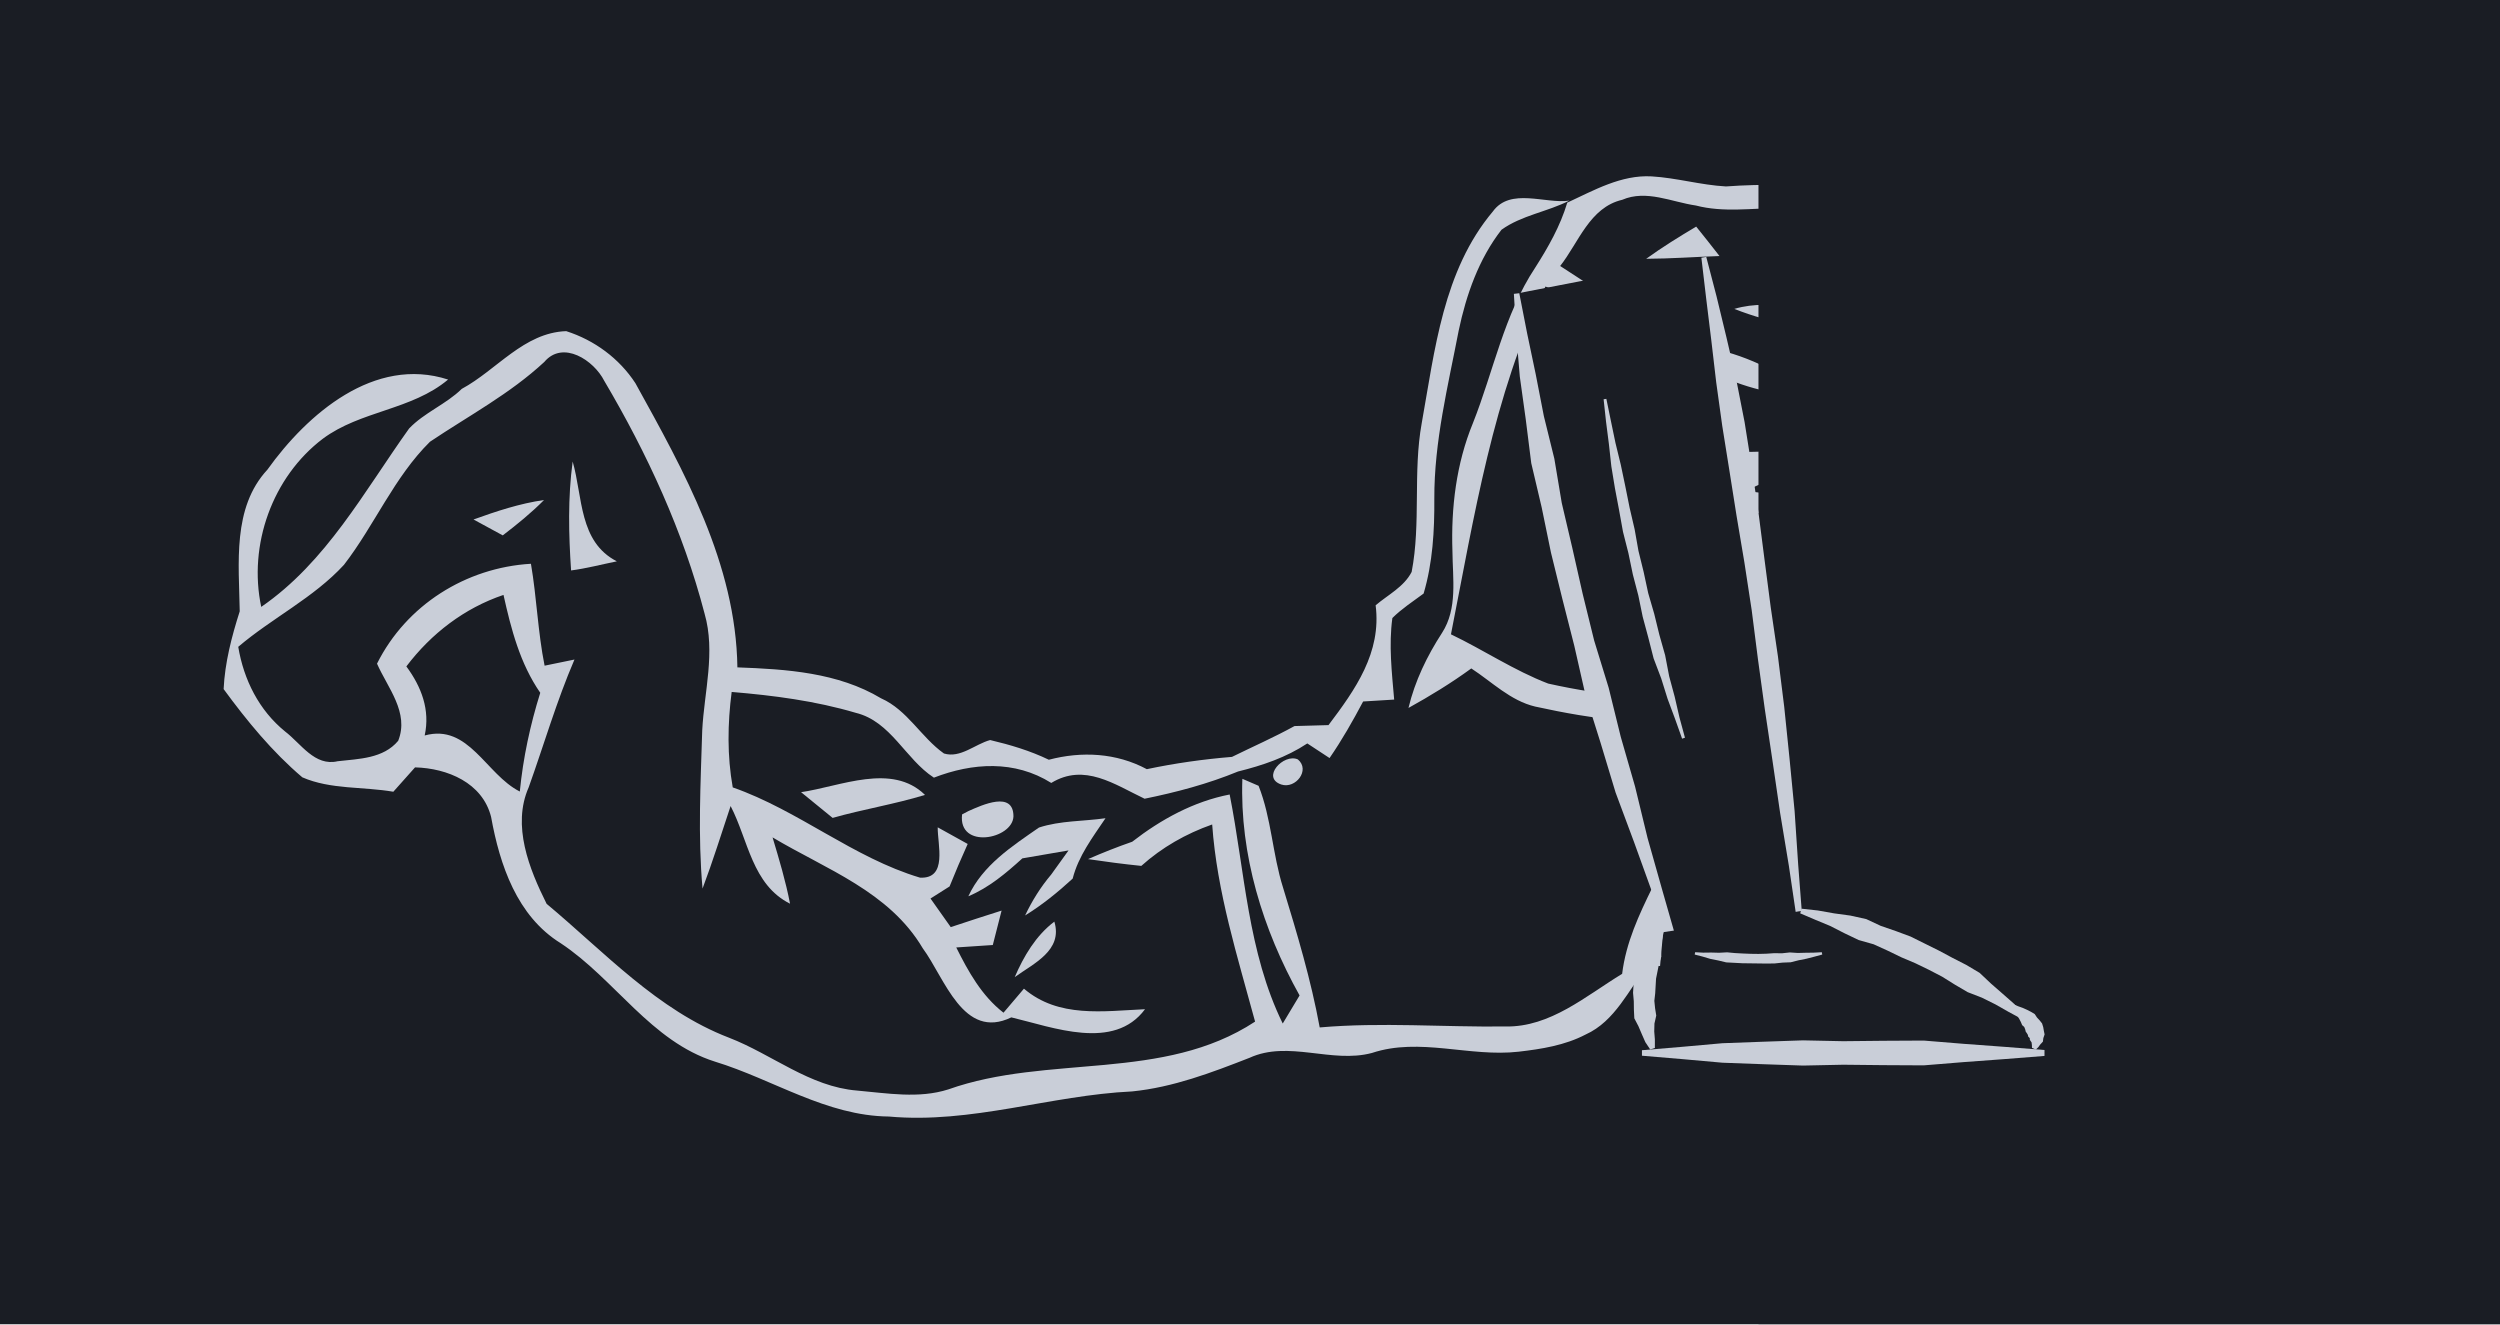
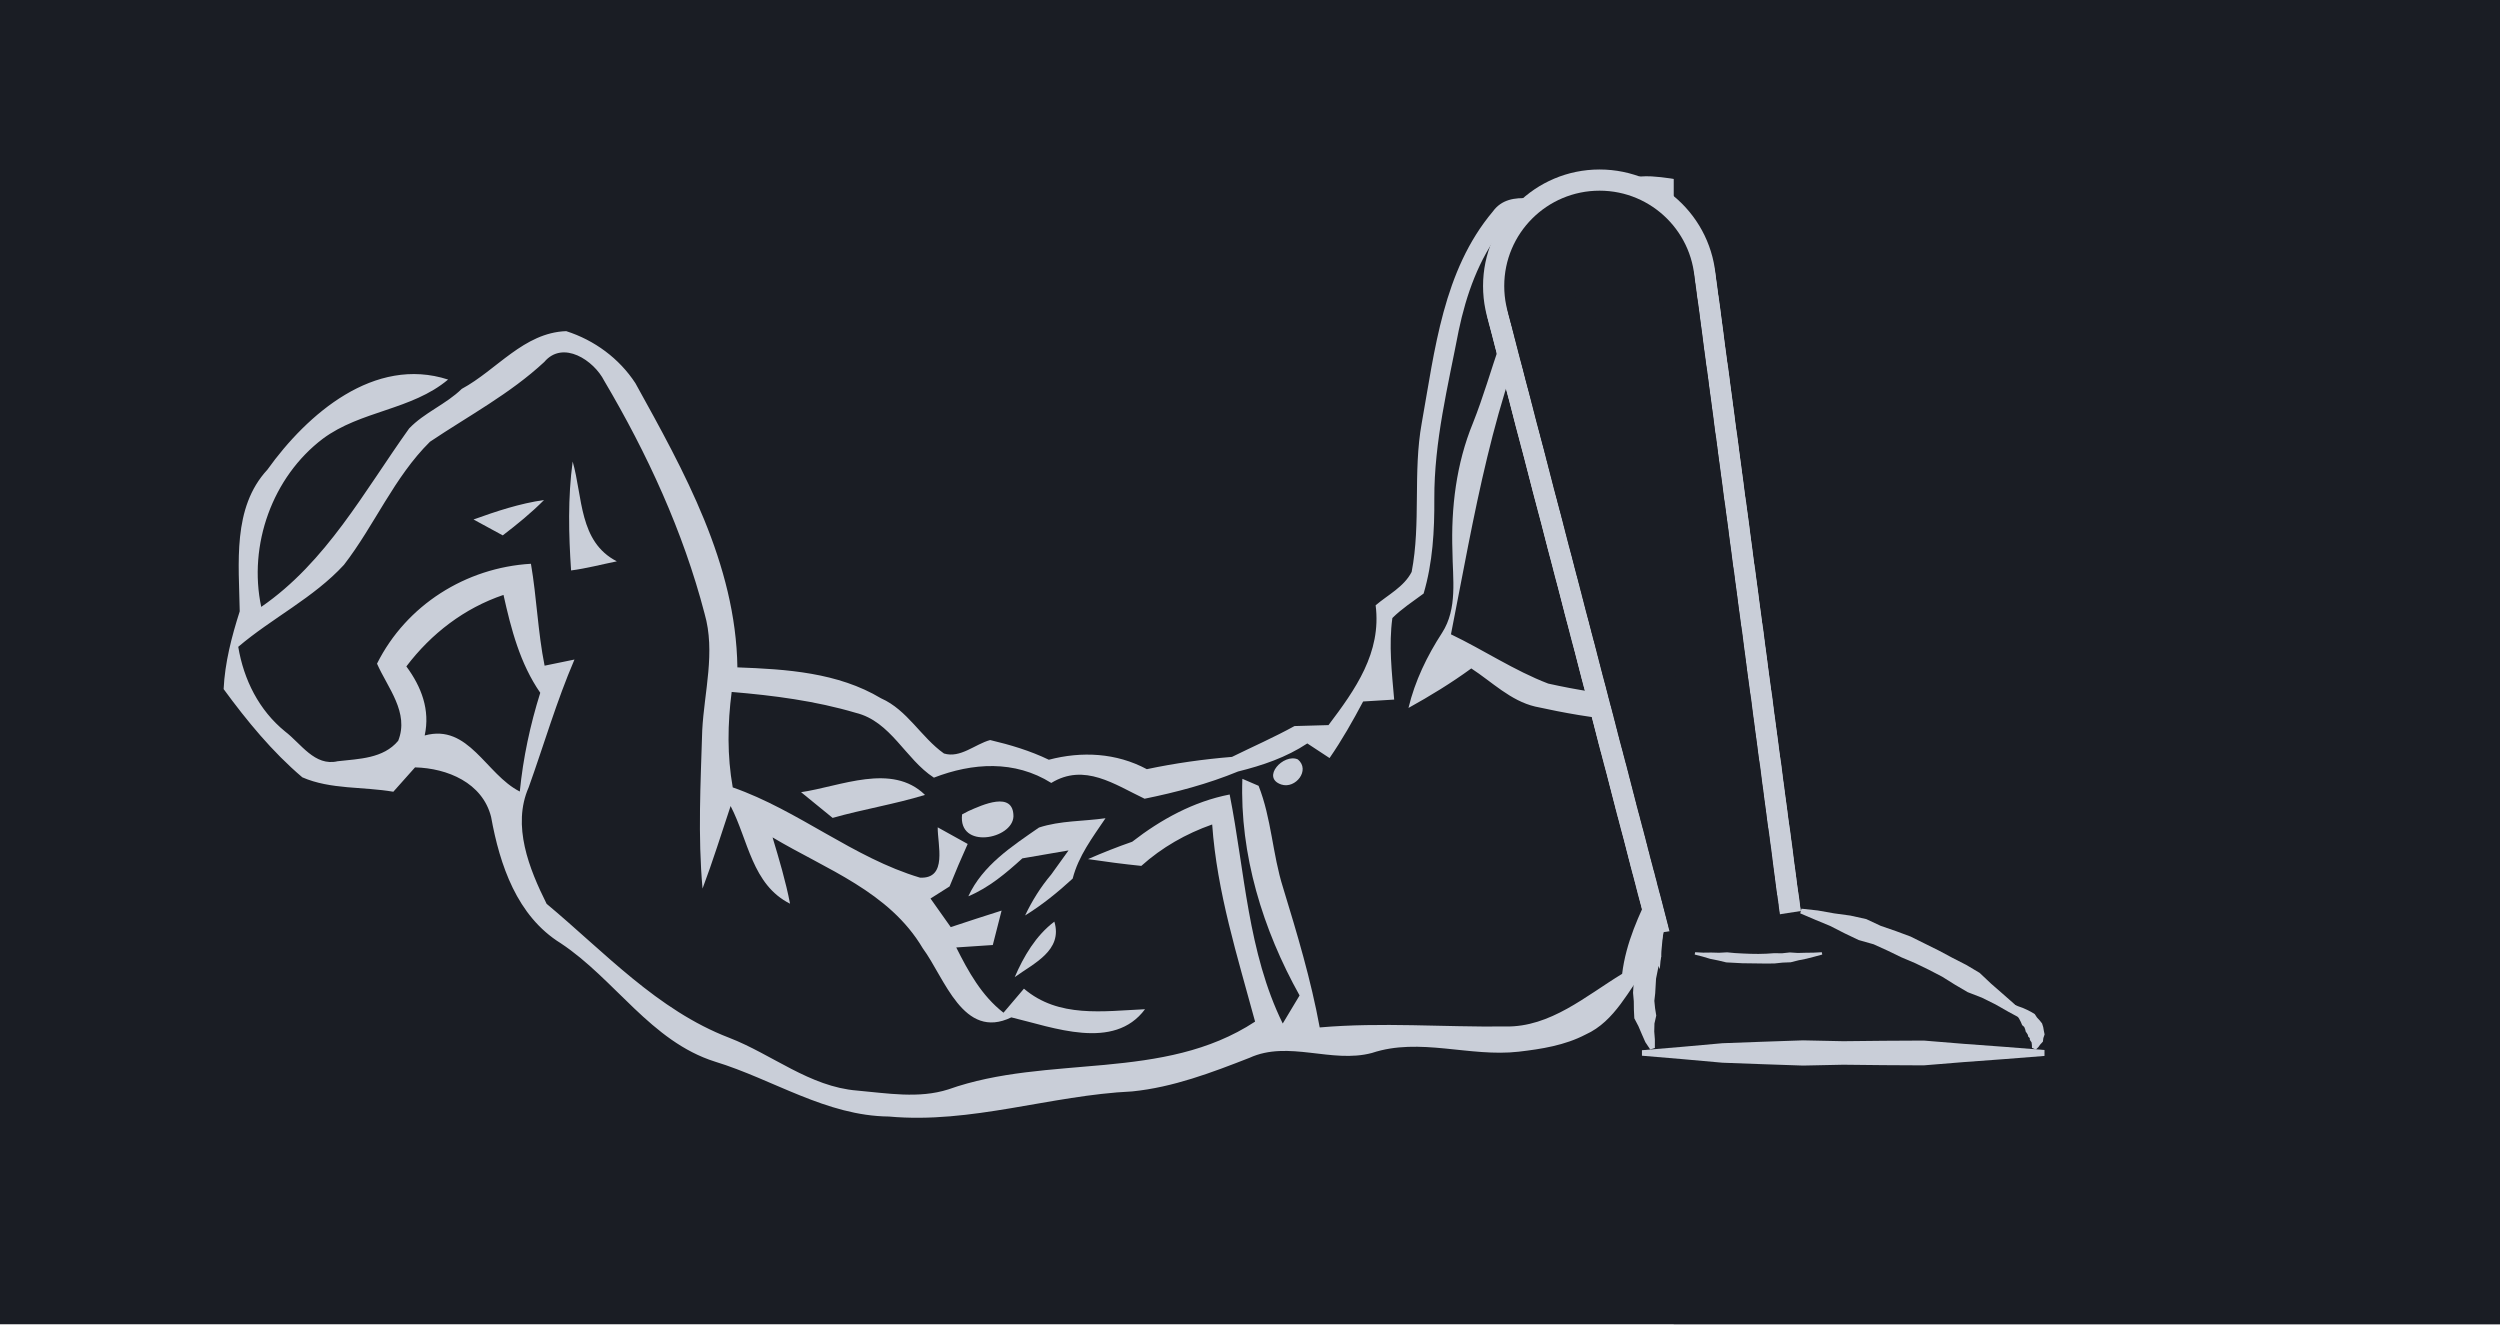
<svg xmlns="http://www.w3.org/2000/svg" width="236pt" height="125pt" viewBox="0 0 236 125">
  <defs>
    <g id="e0291tension">
      <g fill="#1a1d24">
        <path d="M0 0h236v125H0V0m216.14 13.98c-3.92 1.16-7.5 3.18-11.34 4.52-13.92 2.79-27.91-1.93-41.87-.9-2.37-.13-4.66-.81-7.02-.95-2.87-.16-5.45 1.32-7.96 2.48-.66 2.21-1.8 4.21-3.03 6.14-2.95 4.45-3.93 9.78-5.88 14.68-1.57 3.82-2.07 7.98-1.93 12.09.02 2.57.5 5.41-.98 7.7-1.42 2.19-2.56 4.54-3.17 7.09 2.04-1.13 4.04-2.35 5.93-3.73 1.95 1.27 3.7 3.05 6.03 3.6 5.45 1.19 11.14 2.06 16.65.69-.91 2.73-1.76 5.49-2.48 8.28-1.02 5.79-5.24 10.34-5.96 16.26-3.42 2.08-6.78 5.05-11.01 4.97-5.85.07-11.7-.42-17.54.09-.82-4.48-2.13-8.85-3.46-13.2-1-3.15-1.09-6.53-2.31-9.61-.38-.17-1.15-.5-1.53-.66-.26 7.14 1.93 14.24 5.4 20.45-.4.66-1.19 1.99-1.59 2.65-3.31-6.75-3.57-14.36-5.01-21.62-3.4.66-6.48 2.35-9.2 4.46-1.41.49-2.8 1.04-4.17 1.64 1.67.25 3.35.47 5.03.64 1.95-1.75 4.22-3.04 6.69-3.91.45 6.38 2.39 12.47 4.05 18.61-8.67 5.7-19.55 3.06-28.96 6.4-2.79.89-5.76.36-8.61.11-4.48-.36-8.02-3.42-12.09-4.99-6.77-2.6-11.76-8.09-17.22-12.64-1.64-3.29-3.29-7.38-1.69-11 1.44-4.02 2.63-8.13 4.32-12.06-.94.19-1.88.39-2.82.58-.64-3.18-.74-6.43-1.29-9.62-6.14.36-11.77 3.9-14.53 9.43 1.01 2.29 3.06 4.62 2 7.28-1.41 1.69-3.71 1.7-5.71 1.93-2.17.51-3.47-1.67-4.97-2.81-2.46-2-3.9-4.88-4.42-7.99 3.21-2.73 7.11-4.62 9.98-7.74 2.89-3.74 4.73-8.27 8.12-11.62 3.65-2.45 7.55-4.52 10.79-7.53 1.76-2.09 4.68-.16 5.66 1.78 4.06 6.87 7.45 14.22 9.47 21.97 1.05 3.64-.03 7.37-.22 11.03-.15 4.98-.42 9.96.03 14.93.97-2.57 1.78-5.19 2.65-7.79 1.67 3.21 2.02 7.42 5.61 9.22-.41-2.13-1.03-4.19-1.65-6.26 5.06 3.02 11.01 5.11 14.18 10.47 2.07 2.8 3.82 8.72 8.36 6.52 3.95.94 9.68 3.19 12.62-.77-3.94.18-8.16.85-11.43-1.94-.48.57-1.45 1.7-1.93 2.27-2.06-1.6-3.32-3.88-4.46-6.16.86-.06 2.59-.17 3.45-.23.28-1.08.56-2.17.83-3.25-1.61.51-3.21 1.03-4.8 1.56-.64-.9-1.27-1.8-1.91-2.7.45-.29 1.35-.86 1.8-1.14.54-1.35 1.11-2.68 1.71-4.01-.95-.52-1.89-1.05-2.83-1.57-.02 1.64.96 4.88-1.67 4.75-6.3-1.88-11.47-6.35-17.68-8.52-.53-2.98-.49-6.01-.1-9.01 3.94.33 7.9.84 11.71 1.97 3.33.81 4.68 4.37 7.38 6.12 3.65-1.41 7.62-1.67 11.08.5 3.13-1.91 5.97.14 8.81 1.49 2.99-.61 5.98-1.4 8.82-2.57 2.3-.57 4.55-1.33 6.54-2.65.69.46 1.39.92 2.1 1.38 1.18-1.71 2.2-3.51 3.17-5.34.73-.04 2.2-.14 2.93-.18-.22-2.56-.52-5.15-.17-7.7.89-.88 1.95-1.57 2.95-2.31.86-2.91 1.03-5.94 1.01-8.96-.02-5.38 1.29-10.62 2.3-15.86.71-3.38 1.9-6.77 4.04-9.52 1.9-1.37 4.33-1.69 6.4-2.75-2.27.33-5.56-1.27-7.22 1.03-4.69 5.58-5.47 13.07-6.71 19.98-.84 4.64-.06 9.41-.95 14.04-.73 1.42-2.23 2.15-3.4 3.15.57 4.47-1.93 7.97-4.45 11.31l-3.21.09c-1.92 1.06-3.93 1.94-5.9 2.91-2.7.22-5.39.6-8.04 1.16-2.87-1.54-6.14-1.71-9.25-.89-1.76-.85-3.64-1.41-5.54-1.86-1.43.39-2.81 1.74-4.36 1.27-2.16-1.53-3.45-4.11-5.94-5.21-4.07-2.44-8.94-2.75-13.56-2.92-.14-9.78-5.03-18.51-9.63-26.83-1.53-2.34-3.87-4.06-6.53-4.91-4 .14-6.56 3.67-9.86 5.45-1.49 1.46-3.53 2.23-4.97 3.74-4.24 5.93-7.81 12.61-13.96 16.84-1.24-5.84 1.05-12.26 5.81-15.87 3.57-2.66 8.39-2.7 11.83-5.59-6.95-2.25-13.29 3.24-17.06 8.51-3.33 3.59-2.68 8.86-2.61 13.37-.76 2.38-1.4 4.83-1.52 7.34 2.19 2.99 4.59 5.92 7.43 8.33 2.66 1.16 5.75.87 8.59 1.36.68-.77 1.36-1.53 2.05-2.3 3.05.08 6.37 1.45 7.18 4.68.82 4.53 2.44 9.36 6.57 11.92 5.13 3.4 8.51 9.27 14.57 11.18 5.49 1.68 10.5 5.12 16.41 5.18 7.79.71 15.26-2.01 22.97-2.37 3.86-.39 7.49-1.77 11.07-3.17 3.69-1.69 7.75.56 11.56-.46 4.51-1.5 9.22.41 13.85-.12 2.16-.25 4.37-.6 6.32-1.62 2.8-1.26 4.06-4.24 5.87-6.53 4.1.28 8.21.08 12.31-.04.17 3.59.35 7.47 3.2 10.09 10.33 0 20.69-.1 31.03.11 7.65-.44 15.36-1.15 22.99-.24.55-3.78 1.1-7.58.97-11.41-1.23-.92-2.42-1.88-3.61-2.85-6.32 1.41-12.86.77-19.25 1.35-.06.23-.18.68-.24.9 6.61 1.46 13.44-.48 20.02.91 3.64 1.52.98 5.32.64 8.03-6.83.49-13.68.71-20.51 1.38-7.34-.11-14.68.15-22.02.09-3.74.01-8.57 1.44-10.89-2.52.29-2.32.82-4.61 1.2-6.93 6.93-.45 13.87-.35 20.79 0 .4-6-.3-12 .02-18 .5-8.46.77-16.92 1.2-25.38-4.33-.63-8.71-.33-13.07-.39.43 1.87 1.07 3.71 1.08 5.65-.38 8.36-.45 16.73-.74 25.1-.19 1.76.6 3.35 1.56 4.77.68-10.88.82-21.78 1.2-32.68 2.51.08 5.03-.01 7.54.19-1.03 12.49-1.29 25.03-1.08 37.57-6.96.73-13.93 1.11-20.92 1.45-.43.32-1.3.95-1.74 1.26-2.69.18-5.39.43-8.06.86.59-2.47-.93-5.78.85-7.71 4.76-.54 9.56-.62 14.35-.53-.07-11.91.24-23.84 1.35-35.71-3.64.13-7.3.47-10.92-.12 1.34-.62 2.69-1.28 4.17-1.53 12.93-1.64 25.99-.95 38.98-1.13 2.74-.02 5.48.05 8.2.42-4.56 1.8-9.52 1.23-14.24 2.16-1.7 2.64-.76 5.95-1.13 8.89.05 9.61-.53 19.2-.82 28.79-.02 1.8.16 3.72 1.75 4.9l.28-.87c.04-1.41-.01-2.82-.16-4.23.79-11.71 1.43-23.52 1.24-35.27 6.82-1.58 14.32-.83 20.55-4.4.37-3.41 1.83-6.96.62-10.34-.48-1.9-2.71-1.88-4.21-2.24 4.18-4.93 11.67-8.2 12.02-15.45.76-3.5-.24-7.34-3.01-9.72-5.1 1.12-7.96 6.21-12.9 7.67M53.91 53.85c1.46-.19 2.88-.57 4.32-.86-3.59-1.84-3.21-6.07-4.17-9.42-.46 3.41-.38 6.86-.15 10.28m-9.21-4.81c.69.38 2.07 1.13 2.76 1.5 1.36-1.04 2.69-2.12 3.9-3.34-2.3.33-4.5 1.06-6.66 1.84m76.26 25.02c1.34.44 2.76-1.37 1.56-2.37-1.34-.61-3.51 1.72-1.56 2.37m-45.34.72c.99.81 1.98 1.62 2.98 2.43 2.89-.82 5.85-1.29 8.72-2.17-3.13-3.06-7.97-.8-11.7-.26m15.79 1.79l-.59.31c-.39 3.33 4.78 2.36 4.85.18 0-2.43-2.94-1.08-4.26-.49m6.67 1.55c-2.55 1.77-5.31 3.55-6.67 6.49 1.95-.82 3.56-2.18 5.1-3.58 1.09-.19 3.27-.56 4.36-.75l-1.64 2.28c-.99 1.17-1.8 2.47-2.46 3.86 1.62-1 3.1-2.2 4.49-3.48.55-2.15 1.89-3.9 3.1-5.7-2.09.3-4.27.22-6.28.88m-2.29 14.12c1.8-1.3 4.56-2.52 3.74-5.24-1.75 1.33-2.88 3.25-3.74 5.24z" />
        <path d="M221.72 13.78c2.14-1.78 4.3-3.55 6.61-5.13 3.39 3.64 1.73 8.99-.91 12.54-3.37 3.35-7.21 6.3-9.71 10.43-7.21-.59-14.44-1.08-21.68-.8-3.69.18-7.35.87-11.05.77-5.88-.21-11.65 1.48-17.03 3.7-3.18-1.69-6.68-2.98-10.35-2.53 2.59 1.8 5.45 3.27 8.53 4.03 6.1-.01 11.68-3.35 17.82-3.08 5.71.25 11.36-.86 17.06-.49 7.16.35 14.65-1.16 21.51 1.55-.05 2.55-.6 5.05-.81 7.59-4.84-.98-9.81-.41-14.72-.54-8.34.1-16.69-.17-25.03.06-6.6.91-13.26.54-19.9.9-.3-2.37-.45-4.76-.99-7.1-1.46.93-1.19 2.8-1.31 4.28-.26 4.3 2.82 7.85 3.24 12.04.76 4.34-.78 8.63-.58 12.99-5.37 1.37-10.94.72-16.27-.46-3.21-1.23-6.09-3.17-9.18-4.65 2.2-11.13 3.96-22.5 8.92-32.83 1.68.67 3.51.64 5.29.64-1.28-.89-2.59-1.73-3.9-2.58 1.75-2.22 2.78-5.53 5.86-6.25 2.28-.98 4.66.21 6.95.54 2.6.68 5.28.25 7.92.24 9.71.31 19.38 1.4 29.05 2.31 4.44.71 8.45-1.94 12.43-3.45 4-1.78 8.78-1.79 12.23-4.72M155.4 24.43c2.31-.01 4.62-.18 6.92-.26-.72-.93-1.46-1.86-2.2-2.78-1.61.96-3.2 1.94-4.72 3.04m8.32 4.73c7.07 2.8 15.05 2.49 22.25.3-3.66-.37-7.34-.22-11-.06-3.78.33-7.52-1.35-11.25-.24m-18.16 14.98c2.27-3.36 3.78-7.74 2.71-11.77-1.55 3.71-3.15 7.66-2.71 11.77m12.01 2.75c.86 1.26 1.6 2.59 2.32 3.93-.85-3.9-1.7-7.84-1.72-11.85-.28-1.7.53-4.07-1.46-5.03-.96 4.3-.42 8.78.86 12.95m20.68-8.47c-1.59 1 .27 3.39 1.68 2.27 1.54-1.02-.25-3.43-1.68-2.27m-21.84 26.19c2.62-2.27 3.36-5.85 3.44-9.16-2.22 2.53-3.11 5.88-3.44 9.16z" />
        <path d="M164.61 48.47c2.97-.07 5.93-.1 8.9-.1-1.33 10.37-.62 20.82-1.02 31.25-3.87.16-7.73.51-11.58.87-.1-4.81 1.09-9.41 3.32-13.65-.25-.63-.74-1.89-.99-2.52 1.94-5.06 1.93-10.54 1.37-15.85zM47.53 56.16c.72 3.23 1.56 6.48 3.47 9.24-.95 3.03-1.62 6.15-1.93 9.32-3.2-1.61-4.82-6.44-8.98-5.29.53-2.42-.31-4.6-1.73-6.52 2.35-3.1 5.47-5.5 9.17-6.75z" />
      </g>
      <g fill="#c9ced8">
        <path d="M216.14 13.98c4.94-1.46 7.8-6.55 12.9-7.67 2.77 2.38 3.77 6.22 3.01 9.72-.35 7.25-7.84 10.52-12.02 15.45 1.5.36 3.73.34 4.21 2.24 1.21 3.38-.25 6.93-.62 10.34-6.23 3.57-13.73 2.82-20.55 4.4.19 11.75-.45 23.56-1.24 35.27.15 1.41.2 2.82.16 4.23l-.28.87c-1.59-1.18-1.77-3.1-1.75-4.9.29-9.59.87-19.18.82-28.79.37-2.94-.57-6.25 1.13-8.89 4.72-.93 9.68-.36 14.24-2.16-2.72-.37-5.46-.44-8.2-.42-12.99.18-26.05-.51-38.98 1.13-1.48.25-2.83.91-4.17 1.53 3.62.59 7.28.25 10.92.12-1.11 11.87-1.42 23.8-1.35 35.71-4.79-.09-9.59-.01-14.35.53-1.78 1.93-.26 5.24-.85 7.71 2.67-.43 5.37-.68 8.06-.86.44-.31 1.31-.94 1.74-1.26 6.99-.34 13.96-.72 20.92-1.45-.21-12.54.05-25.08 1.08-37.57-2.51-.2-5.03-.11-7.54-.19-.38 10.9-.52 21.8-1.2 32.68-.96-1.42-1.75-3.01-1.56-4.77.29-8.37.36-16.74.74-25.1-.01-1.94-.65-3.78-1.08-5.65 4.36.06 8.74-.24 13.07.39-.43 8.46-.7 16.92-1.2 25.38-.32 6 .38 12-.02 18-6.92-.35-13.86-.45-20.79 0-.38 2.32-.91 4.61-1.2 6.93 2.32 3.96 7.15 2.53 10.89 2.52 7.34.06 14.68-.2 22.02-.09 6.83-.67 13.68-.89 20.51-1.38.34-2.71 3-6.51-.64-8.03-6.58-1.39-13.41.55-20.02-.91.06-.22.18-.67.24-.9 6.39-.58 12.93.06 19.25-1.35 1.19.97 2.38 1.93 3.61 2.85.13 3.83-.42 7.63-.97 11.41-7.63-.91-15.34-.2-22.99.24-10.34-.21-20.7-.11-31.03-.11-2.85-2.62-3.03-6.5-3.2-10.09-4.1.12-8.21.32-12.31.04-1.81 2.29-3.07 5.27-5.87 6.53-1.95 1.02-4.16 1.37-6.32 1.62-4.63.53-9.34-1.38-13.85.12-3.81 1.02-7.87-1.23-11.56.46-3.58 1.4-7.21 2.78-11.07 3.17-7.71.36-15.18 3.08-22.97 2.37-5.91-.06-10.92-3.5-16.41-5.18-6.06-1.91-9.44-7.78-14.57-11.18-4.13-2.56-5.75-7.39-6.57-11.92-.81-3.23-4.13-4.6-7.18-4.68-.69.77-1.37 1.53-2.05 2.3-2.84-.49-5.93-.2-8.59-1.36-2.84-2.41-5.24-5.34-7.43-8.33.12-2.51.76-4.96 1.52-7.34-.07-4.51-.72-9.78 2.61-13.37 3.77-5.27 10.11-10.76 17.06-8.51-3.44 2.89-8.26 2.93-11.83 5.59-4.76 3.61-7.05 10.03-5.81 15.87 6.15-4.23 9.72-10.91 13.96-16.84 1.44-1.51 3.48-2.28 4.97-3.74 3.3-1.78 5.86-5.31 9.86-5.45 2.66.85 5 2.57 6.53 4.91 4.6 8.32 9.49 17.05 9.63 26.83 4.62.17 9.49.48 13.56 2.92 2.49 1.1 3.78 3.68 5.94 5.21 1.55.47 2.93-.88 4.36-1.27 1.9.45 3.78 1.01 5.54 1.86 3.11-.82 6.38-.65 9.25.89 2.65-.56 5.34-.94 8.04-1.16 1.97-.97 3.98-1.85 5.9-2.91l3.21-.09c2.52-3.34 5.02-6.84 4.45-11.31 1.17-1 2.67-1.73 3.4-3.15.89-4.63.11-9.4.95-14.04 1.24-6.91 2.02-14.4 6.71-19.98 1.66-2.3 4.95-.7 7.22-1.03-2.07 1.06-4.5 1.38-6.4 2.75-2.14 2.75-3.33 6.14-4.04 9.52-1.01 5.24-2.32 10.48-2.3 15.86.02 3.02-.15 6.05-1.01 8.96-1 .74-2.06 1.43-2.95 2.31-.35 2.55-.05 5.14.17 7.7-.73.04-2.2.14-2.93.18-.97 1.83-1.99 3.63-3.17 5.34-.71-.46-1.41-.92-2.1-1.38-1.99 1.32-4.24 2.08-6.54 2.65-2.84 1.17-5.83 1.96-8.82 2.57-2.84-1.35-5.68-3.4-8.81-1.49-3.46-2.17-7.43-1.91-11.08-.5-2.7-1.75-4.05-5.31-7.38-6.12-3.81-1.13-7.77-1.64-11.71-1.97-.39 3-.43 6.03.1 9.01 6.21 2.17 11.38 6.64 17.68 8.52 2.63.13 1.65-3.11 1.67-4.75.94.52 1.88 1.05 2.83 1.57-.6 1.33-1.17 2.66-1.71 4.01-.45.28-1.35.85-1.8 1.14.64.9 1.27 1.8 1.91 2.7 1.59-.53 3.19-1.05 4.8-1.56-.27 1.08-.55 2.17-.83 3.25-.86.06-2.59.17-3.45.23 1.14 2.28 2.4 4.56 4.46 6.16.48-.57 1.45-1.7 1.93-2.27 3.27 2.79 7.49 2.12 11.43 1.94-2.94 3.96-8.67 1.71-12.62.77-4.54 2.2-6.29-3.72-8.36-6.52-3.17-5.36-9.12-7.45-14.18-10.47.62 2.07 1.24 4.13 1.65 6.26-3.59-1.8-3.94-6.01-5.61-9.22-.87 2.6-1.68 5.22-2.65 7.79-.45-4.97-.18-9.95-.03-14.93.19-3.66 1.27-7.39.22-11.03-2.02-7.75-5.41-15.1-9.47-21.97-.98-1.94-3.9-3.87-5.66-1.78-3.24 3.01-7.14 5.08-10.79 7.53-3.39 3.35-5.23 7.88-8.12 11.62-2.87 3.12-6.77 5.01-9.98 7.74.52 3.11 1.96 5.99 4.42 7.99 1.5 1.14 2.8 3.32 4.97 2.81 2-.23 4.3-.24 5.71-1.93 1.06-2.66-.99-4.99-2-7.28 2.76-5.53 8.39-9.07 14.53-9.43.55 3.19.65 6.44 1.29 9.62.94-.19 1.88-.39 2.82-.58-1.69 3.93-2.88 8.04-4.32 12.06-1.6 3.62.05 7.71 1.69 11 5.46 4.55 10.45 10.04 17.22 12.64 4.07 1.57 7.61 4.63 12.09 4.99 2.85.25 5.82.78 8.61-.11 9.41-3.34 20.29-.7 28.96-6.4-1.66-6.14-3.6-12.23-4.05-18.61-2.47.87-4.74 2.16-6.69 3.91-1.68-.17-3.36-.39-5.03-.64 1.37-.6 2.76-1.15 4.17-1.64 2.72-2.11 5.8-3.8 9.2-4.46 1.44 7.26 1.7 14.87 5.01 21.62.4-.66 1.19-1.99 1.59-2.65-3.47-6.21-5.66-13.31-5.4-20.45.38.16 1.15.49 1.53.66 1.22 3.08 1.31 6.46 2.31 9.61 1.33 4.35 2.64 8.72 3.46 13.2 5.84-.51 11.69-.02 17.54-.09 4.23.08 7.59-2.89 11.01-4.97.72-5.92 4.94-10.47 5.96-16.26.72-2.79 1.57-5.55 2.48-8.28-5.51 1.37-11.2.5-16.65-.69-2.33-.55-4.08-2.33-6.03-3.6-1.89 1.38-3.89 2.6-5.93 3.73.61-2.55 1.75-4.9 3.17-7.09 1.48-2.29 1-5.13.98-7.7-.14-4.11.36-8.27 1.93-12.09 1.95-4.9 2.93-10.23 5.88-14.68 1.23-1.93 2.37-3.93 3.03-6.14 2.51-1.16 5.09-2.64 7.96-2.48 2.36.14 4.65.82 7.02.95 13.96-1.03 27.95 3.69 41.87.9 3.84-1.34 7.42-3.36 11.34-4.52m5.58-.2c-3.45 2.93-8.23 2.94-12.23 4.72-3.98 1.51-7.99 4.16-12.43 3.45-9.67-.91-19.34-2-29.05-2.31-2.64.01-5.32.44-7.92-.24-2.29-.33-4.67-1.52-6.95-.54-3.08.72-4.11 4.03-5.86 6.25 1.31.85 2.62 1.69 3.9 2.58-1.78 0-3.61.03-5.29-.64-4.96 10.33-6.72 21.7-8.92 32.83 3.09 1.48 5.97 3.42 9.18 4.65 5.33 1.18 10.9 1.83 16.27.46-.2-4.36 1.34-8.65.58-12.99-.42-4.19-3.5-7.74-3.24-12.04.12-1.48-.15-3.35 1.31-4.28.54 2.34.69 4.73.99 7.1 6.64-.36 13.3.01 19.9-.9 8.34-.23 16.69.04 25.03-.06 4.91.13 9.88-.44 14.72.54.21-2.54.76-5.04.81-7.59-6.86-2.71-14.35-1.2-21.51-1.55-5.7-.37-11.35.74-17.06.49-6.14-.27-11.72 3.07-17.82 3.08-3.08-.76-5.94-2.23-8.53-4.03 3.67-.45 7.17.84 10.35 2.53 5.38-2.22 11.15-3.91 17.03-3.7 3.7.1 7.36-.59 11.05-.77 7.24-.28 14.47.21 21.68.8 2.5-4.13 6.34-7.08 9.71-10.43 2.64-3.55 4.3-8.9.91-12.54-2.31 1.58-4.47 3.35-6.61 5.13m-57.11 34.69c.56 5.31.57 10.79-1.37 15.85.25.63.74 1.89.99 2.52-2.23 4.24-3.42 8.84-3.32 13.65 3.85-.36 7.71-.71 11.58-.87.4-10.43-.31-20.88 1.02-31.25-2.97 0-5.93.03-8.9.1M47.53 56.16c-3.7 1.25-6.82 3.65-9.17 6.75 1.42 1.92 2.26 4.1 1.73 6.52 4.16-1.15 5.78 3.68 8.98 5.29.31-3.17.98-6.29 1.93-9.32-1.91-2.76-2.75-6.01-3.47-9.24z" />
        <path d="M155.4 24.43c1.52-1.1 3.11-2.08 4.72-3.04.74.92 1.48 1.85 2.2 2.78-2.3.08-4.61.25-6.92.26zM163.72 29.16c3.73-1.11 7.47.57 11.25.24 3.66-.16 7.34-.31 11 .06-7.2 2.19-15.18 2.5-22.25-.3zM145.56 44.14c-.44-4.11 1.16-8.06 2.71-11.77 1.07 4.03-.44 8.41-2.71 11.77zM157.57 46.89c-1.28-4.17-1.82-8.65-.86-12.95 1.99.96 1.18 3.33 1.46 5.03.02 4.01.87 7.95 1.72 11.85-.72-1.34-1.46-2.67-2.32-3.93zM178.25 38.42c1.43-1.16 3.22 1.25 1.68 2.27-1.41 1.12-3.27-1.27-1.68-2.27zM53.91 53.85c-.23-3.42-.31-6.87.15-10.28.96 3.35.58 7.58 4.17 9.42-1.44.29-2.86.67-4.32.86zM44.7 49.04c2.16-.78 4.36-1.51 6.66-1.84-1.21 1.22-2.54 2.3-3.9 3.34-.69-.37-2.07-1.12-2.76-1.5zM156.41 64.61c.33-3.28 1.22-6.63 3.44-9.16-.08 3.31-.82 6.89-3.44 9.16zM120.96 74.06c-1.95-.65.22-2.98 1.56-2.37 1.2 1-.22 2.81-1.56 2.37zM75.62 74.78c3.73-.54 8.57-2.8 11.7.26-2.87.88-5.83 1.35-8.72 2.17-1-.81-1.99-1.62-2.98-2.43zM91.41 76.57c1.32-.59 4.26-1.94 4.26.49-.07 2.18-5.24 3.15-4.85-.18l.59-.31zM98.08 78.12c2.01-.66 4.19-.58 6.28-.88-1.21 1.8-2.55 3.55-3.1 5.7-1.39 1.28-2.87 2.48-4.49 3.48.66-1.39 1.47-2.69 2.46-3.86l1.64-2.28c-1.09.19-3.27.56-4.36.75-1.54 1.4-3.15 2.76-5.1 3.58 1.36-2.94 4.12-4.72 6.67-6.49zM95.79 92.24c.86-1.99 1.99-3.91 3.74-5.24.82 2.72-1.94 3.94-3.74 5.24z" />
      </g>
    </g>
  </defs>
  <rect width="236" height="125" fill="#1a1d24" />
  <use href="#e0291tension" />
-   <polygon points="166,0 236,0 236,125 166,125" fill="#1a1d24" />
-   <path fill="#1a1d24" d="M143.16 27.71L143.65 31.53L144.22 35.43L144.89 39.43L145.64 43.51L146.48 47.68L147.42 51.93L148.44 56.28L149.55 60.71L150.75 65.23L152.04 69.84L153.43 74.53L154.90 79.31L156.46 84.18L158.11 89.14L169.89 86.86L169.31 81.69L168.72 76.64L168.12 71.69L167.51 66.84L166.89 62.10L166.26 57.48L165.62 52.95L164.97 48.54L164.31 44.23L163.63 40.03L162.95 35.93L162.26 31.94L161.55 28.06L160.84 24.29Z" />
-   <path fill="#c9ced8" d="M142.91 27.74L143.14 31.60L143.47 35.55L144.03 39.58L144.55 43.72L145.53 47.88L146.41 52.16L147.48 56.51L148.61 60.95L149.65 65.53L151.09 70.11L152.51 74.81L154.26 79.51L156.00 84.33L157.86 89.22L158.36 89.06L156.92 84.03L155.53 79.11L154.35 74.25L153.00 69.56L151.86 64.93L150.49 60.47L149.40 56.04L148.42 51.70L147.43 47.48L146.73 43.30L145.74 39.28L144.97 35.32L144.16 31.46L143.42 27.68Z" />
-   <path fill="#c9ced8" d="M160.61 24.33L161.06 28.15L161.54 32.07L162.01 36.09L162.58 40.20L163.25 44.39L163.93 48.69L164.67 53.09L165.36 57.60L165.95 62.23L166.60 66.96L167.32 71.79L168.04 76.72L168.87 81.74L169.63 86.89L170.15 86.83L169.75 81.64L169.41 76.56L168.93 71.59L168.43 66.72L167.84 61.98L167.16 57.35L166.57 52.82L166.00 48.38L165.36 44.06L164.69 39.85L163.89 35.77L162.97 31.82L162.04 27.97L161.07 24.25Z" />
-   <path fill="#c9ced8" d="M151.38 37.69L151.61 39.81L151.88 41.92L152.11 44.02L152.45 46.09L152.84 48.15L153.21 50.20L153.72 52.21L154.14 54.23L154.66 56.22L155.07 58.22L155.60 60.19L156.10 62.15L156.82 64.05L157.42 65.97L158.12 67.85L158.79 69.73L159.06 69.64L158.54 67.72L158.09 65.77L157.57 63.84L157.19 61.86L156.64 59.91L156.16 57.95L155.59 55.99L155.16 53.99L154.67 52.00L154.31 49.97L153.84 47.95L153.43 45.91L153.00 43.86L152.50 41.81L152.07 39.74L151.64 37.65Z" />
+   <polygon points="158,0 236,0 236,125 158,125" fill="#1a1d24" />
+   <g>
+     <circle cx="151.00" cy="27.00" r="11.00" fill="#c9ced8" />
+     <circle cx="151.15" cy="27.78" r="10.95" fill="#c9ced8" />
+     <circle cx="151.31" cy="28.56" r="10.90" fill="#c9ced8" />
+     <circle cx="151.46" cy="29.35" r="10.85" fill="#c9ced8" />
+     <circle cx="151.62" cy="30.13" r="10.81" fill="#c9ced8" />
+     <circle cx="151.77" cy="30.91" r="10.76" fill="#c9ced8" />
+     <circle cx="151.92" cy="31.69" r="10.71" fill="#c9ced8" />
+     <circle cx="152.08" cy="32.47" r="10.66" fill="#c9ced8" />
+     <circle cx="152.23" cy="33.26" r="10.61" fill="#c9ced8" />
+     <circle cx="152.38" cy="34.04" r="10.56" fill="#c9ced8" />
+     <circle cx="152.54" cy="34.82" r="10.51" fill="#c9ced8" />
+     <circle cx="152.69" cy="35.60" r="10.46" fill="#c9ced8" />
+     <circle cx="152.85" cy="36.38" r="10.42" fill="#c9ced8" />
+     <circle cx="153.00" cy="37.17" r="10.37" fill="#c9ced8" />
+     <circle cx="153.15" cy="37.95" r="10.32" fill="#c9ced8" />
+     <circle cx="153.31" cy="38.73" r="10.27" fill="#c9ced8" />
+     <circle cx="153.46" cy="39.51" r="10.22" fill="#c9ced8" />
+     <circle cx="153.62" cy="40.29" r="10.17" fill="#c9ced8" />
+     <circle cx="153.77" cy="41.08" r="10.12" fill="#c9ced8" />
+     <circle cx="153.92" cy="41.86" r="10.07" fill="#c9ced8" />
+     <circle cx="154.08" cy="42.64" r="10.03" fill="#c9ced8" />
+     <circle cx="154.23" cy="43.42" r="9.98" fill="#c9ced8" />
+     <circle cx="154.38" cy="44.21" r="9.93" fill="#c9ced8" />
+     <circle cx="154.54" cy="44.99" r="9.88" fill="#c9ced8" />
+     <circle cx="154.69" cy="45.77" r="9.83" fill="#c9ced8" />
+     <circle cx="154.85" cy="46.55" r="9.78" fill="#c9ced8" />
+     <circle cx="155.00" cy="47.33" r="9.73" fill="#c9ced8" />
+     <circle cx="155.15" cy="48.12" r="9.68" fill="#c9ced8" />
+     <circle cx="155.31" cy="48.90" r="9.64" fill="#c9ced8" />
+     <circle cx="155.46" cy="49.68" r="9.59" fill="#c9ced8" />
+     <circle cx="155.62" cy="50.46" r="9.54" fill="#c9ced8" />
+     <circle cx="155.77" cy="51.24" r="9.49" fill="#c9ced8" />
+     <circle cx="155.92" cy="52.03" r="9.44" fill="#c9ced8" />
+     <circle cx="156.08" cy="52.81" r="9.39" fill="#c9ced8" />
+     <circle cx="156.23" cy="53.59" r="9.34" fill="#c9ced8" />
+     <circle cx="156.38" cy="54.37" r="9.29" fill="#c9ced8" />
+     <circle cx="156.54" cy="55.15" r="9.25" fill="#c9ced8" />
+     <circle cx="156.69" cy="55.94" r="9.20" fill="#c9ced8" />
+     <circle cx="156.85" cy="56.72" r="9.15" fill="#c9ced8" />
+     <circle cx="157.00" cy="57.50" r="9.10" fill="#c9ced8" />
+     <circle cx="157.15" cy="58.28" r="9.05" fill="#c9ced8" />
+     <circle cx="157.31" cy="59.06" r="9.00" fill="#c9ced8" />
+     <circle cx="157.46" cy="59.85" r="8.95" fill="#c9ced8" />
+     <circle cx="157.62" cy="60.63" r="8.91" fill="#c9ced8" />
+     <circle cx="157.77" cy="61.41" r="8.86" fill="#c9ced8" />
+     <circle cx="157.92" cy="62.19" r="8.81" fill="#c9ced8" />
+     <circle cx="158.08" cy="62.97" r="8.76" fill="#c9ced8" />
+     <circle cx="158.23" cy="63.76" r="8.71" fill="#c9ced8" />
+     <circle cx="158.38" cy="64.54" r="8.66" fill="#c9ced8" />
+     <circle cx="158.54" cy="65.32" r="8.61" fill="#c9ced8" />
+     <circle cx="158.69" cy="66.10" r="8.56" fill="#c9ced8" />
+     <circle cx="158.85" cy="66.88" r="8.52" fill="#c9ced8" />
+     <circle cx="159.00" cy="67.67" r="8.47" fill="#c9ced8" />
+     <circle cx="159.15" cy="68.45" r="8.42" fill="#c9ced8" />
+     <circle cx="159.31" cy="69.23" r="8.37" fill="#c9ced8" />
+     <circle cx="159.46" cy="70.01" r="8.32" fill="#c9ced8" />
+     <circle cx="159.62" cy="70.79" r="8.27" fill="#c9ced8" />
+     <circle cx="159.77" cy="71.58" r="8.22" fill="#c9ced8" />
+     <circle cx="159.92" cy="72.36" r="8.17" fill="#c9ced8" />
+     <circle cx="160.08" cy="73.14" r="8.13" fill="#c9ced8" />
+     <circle cx="160.23" cy="73.92" r="8.08" fill="#c9ced8" />
+     <circle cx="160.38" cy="74.71" r="8.03" fill="#c9ced8" />
+     <circle cx="160.54" cy="75.49" r="7.98" fill="#c9ced8" />
+     <circle cx="160.69" cy="76.27" r="7.93" fill="#c9ced8" />
+     <circle cx="160.85" cy="77.05" r="7.88" fill="#c9ced8" />
+     <circle cx="161.00" cy="77.83" r="7.83" fill="#c9ced8" />
+     <circle cx="161.15" cy="78.62" r="7.78" fill="#c9ced8" />
+     <circle cx="161.31" cy="79.40" r="7.74" fill="#c9ced8" />
+     <circle cx="161.46" cy="80.18" r="7.69" fill="#c9ced8" />
+     <circle cx="161.62" cy="80.96" r="7.64" fill="#c9ced8" />
+     <circle cx="161.77" cy="81.74" r="7.59" fill="#c9ced8" />
+     <circle cx="161.92" cy="82.53" r="7.54" fill="#c9ced8" />
+     <circle cx="162.08" cy="83.31" r="7.49" fill="#c9ced8" />
+     <circle cx="162.23" cy="84.09" r="7.44" fill="#c9ced8" />
+     <circle cx="162.38" cy="84.87" r="7.39" fill="#c9ced8" />
+     <circle cx="162.54" cy="85.65" r="7.35" fill="#c9ced8" />
+     <circle cx="162.69" cy="86.44" r="7.30" fill="#c9ced8" />
+     <circle cx="162.85" cy="87.22" r="7.25" fill="#c9ced8" />
+     <circle cx="163.00" cy="88.00" r="7.20" fill="#c9ced8" />
+     <circle cx="151.00" cy="27.00" r="9.00" fill="#1a1d24" />
+     <circle cx="151.15" cy="27.78" r="8.95" fill="#1a1d24" />
+     <circle cx="151.31" cy="28.56" r="8.90" fill="#1a1d24" />
+     <circle cx="151.46" cy="29.35" r="8.85" fill="#1a1d24" />
+     <circle cx="151.62" cy="30.13" r="8.81" fill="#1a1d24" />
+     <circle cx="151.77" cy="30.91" r="8.76" fill="#1a1d24" />
+     <circle cx="151.92" cy="31.69" r="8.71" fill="#1a1d24" />
+     <circle cx="152.08" cy="32.47" r="8.66" fill="#1a1d24" />
+     <circle cx="152.23" cy="33.26" r="8.61" fill="#1a1d24" />
+     <circle cx="152.38" cy="34.04" r="8.56" fill="#1a1d24" />
+     <circle cx="152.54" cy="34.82" r="8.51" fill="#1a1d24" />
+     <circle cx="152.69" cy="35.60" r="8.46" fill="#1a1d24" />
+     <circle cx="152.85" cy="36.38" r="8.42" fill="#1a1d24" />
+     <circle cx="153.00" cy="37.17" r="8.37" fill="#1a1d24" />
+     <circle cx="153.15" cy="37.95" r="8.32" fill="#1a1d24" />
+     <circle cx="153.31" cy="38.73" r="8.27" fill="#1a1d24" />
+     <circle cx="153.46" cy="39.51" r="8.22" fill="#1a1d24" />
+     <circle cx="153.62" cy="40.29" r="8.17" fill="#1a1d24" />
+     <circle cx="153.77" cy="41.08" r="8.12" fill="#1a1d24" />
+     <circle cx="153.92" cy="41.86" r="8.07" fill="#1a1d24" />
+     <circle cx="154.08" cy="42.64" r="8.03" fill="#1a1d24" />
+     <circle cx="154.23" cy="43.42" r="7.98" fill="#1a1d24" />
+     <circle cx="154.38" cy="44.21" r="7.93" fill="#1a1d24" />
+     <circle cx="154.54" cy="44.99" r="7.88" fill="#1a1d24" />
+     <circle cx="154.69" cy="45.77" r="7.83" fill="#1a1d24" />
+     <circle cx="154.85" cy="46.55" r="7.78" fill="#1a1d24" />
+     <circle cx="155.00" cy="47.33" r="7.73" fill="#1a1d24" />
+     <circle cx="155.15" cy="48.12" r="7.68" fill="#1a1d24" />
+     <circle cx="155.31" cy="48.90" r="7.64" fill="#1a1d24" />
+     <circle cx="155.46" cy="49.68" r="7.59" fill="#1a1d24" />
+     <circle cx="155.62" cy="50.46" r="7.54" fill="#1a1d24" />
+     <circle cx="155.77" cy="51.24" r="7.49" fill="#1a1d24" />
+     <circle cx="155.92" cy="52.03" r="7.44" fill="#1a1d24" />
+     <circle cx="156.08" cy="52.81" r="7.39" fill="#1a1d24" />
+     <circle cx="156.23" cy="53.59" r="7.34" fill="#1a1d24" />
+     <circle cx="156.38" cy="54.37" r="7.29" fill="#1a1d24" />
+     <circle cx="156.54" cy="55.15" r="7.25" fill="#1a1d24" />
+     <circle cx="156.69" cy="55.94" r="7.20" fill="#1a1d24" />
+     <circle cx="156.85" cy="56.72" r="7.15" fill="#1a1d24" />
+     <circle cx="157.00" cy="57.50" r="7.10" fill="#1a1d24" />
+     <circle cx="157.15" cy="58.28" r="7.05" fill="#1a1d24" />
+     <circle cx="157.31" cy="59.06" r="7.00" fill="#1a1d24" />
+     <circle cx="157.46" cy="59.85" r="6.95" fill="#1a1d24" />
+     <circle cx="157.62" cy="60.63" r="6.91" fill="#1a1d24" />
+     <circle cx="157.77" cy="61.41" r="6.86" fill="#1a1d24" />
+     <circle cx="157.92" cy="62.19" r="6.81" fill="#1a1d24" />
+     <circle cx="158.08" cy="62.97" r="6.76" fill="#1a1d24" />
+     <circle cx="158.23" cy="63.76" r="6.71" fill="#1a1d24" />
+     <circle cx="158.38" cy="64.54" r="6.66" fill="#1a1d24" />
+     <circle cx="158.54" cy="65.32" r="6.61" fill="#1a1d24" />
+     <circle cx="158.69" cy="66.10" r="6.56" fill="#1a1d24" />
+     <circle cx="158.85" cy="66.88" r="6.52" fill="#1a1d24" />
+     <circle cx="159.00" cy="67.67" r="6.47" fill="#1a1d24" />
+     <circle cx="159.15" cy="68.45" r="6.42" fill="#1a1d24" />
+     <circle cx="159.31" cy="69.23" r="6.37" fill="#1a1d24" />
+     <circle cx="159.46" cy="70.01" r="6.32" fill="#1a1d24" />
+     <circle cx="159.62" cy="70.79" r="6.27" fill="#1a1d24" />
+     <circle cx="159.77" cy="71.58" r="6.22" fill="#1a1d24" />
+     <circle cx="159.92" cy="72.36" r="6.17" fill="#1a1d24" />
+     <circle cx="160.08" cy="73.14" r="6.13" fill="#1a1d24" />
+     <circle cx="160.23" cy="73.92" r="6.08" fill="#1a1d24" />
+     <circle cx="160.38" cy="74.71" r="6.03" fill="#1a1d24" />
+     <circle cx="160.54" cy="75.49" r="5.98" fill="#1a1d24" />
+     <circle cx="160.69" cy="76.27" r="5.93" fill="#1a1d24" />
+     <circle cx="160.85" cy="77.05" r="5.88" fill="#1a1d24" />
+     <circle cx="161.00" cy="77.83" r="5.83" fill="#1a1d24" />
+     <circle cx="161.15" cy="78.62" r="5.78" fill="#1a1d24" />
+     <circle cx="161.31" cy="79.40" r="5.74" fill="#1a1d24" />
+     <circle cx="161.46" cy="80.18" r="5.69" fill="#1a1d24" />
+     <circle cx="161.62" cy="80.96" r="5.64" fill="#1a1d24" />
+     <circle cx="161.77" cy="81.74" r="5.59" fill="#1a1d24" />
+     <circle cx="161.92" cy="82.53" r="5.54" fill="#1a1d24" />
+     <circle cx="162.08" cy="83.31" r="5.49" fill="#1a1d24" />
+     <circle cx="162.23" cy="84.09" r="5.44" fill="#1a1d24" />
+     <circle cx="162.38" cy="84.87" r="5.39" fill="#1a1d24" />
+     <circle cx="162.54" cy="85.65" r="5.35" fill="#1a1d24" />
+     <circle cx="162.69" cy="86.44" r="5.30" fill="#1a1d24" />
+     <circle cx="162.85" cy="87.22" r="5.25" fill="#1a1d24" />
+     <circle cx="163.00" cy="88.00" r="5.20" fill="#1a1d24" />
+   </g>
  <path fill="#1a1d24" d="M156.00 99.00L157.00 88.00L170.00 86.00L189.00 95.00L192.00 99.00Z" />
  <path fill="#c9ced8" d="M156.22 98.93L156.22 98.12L156.16 97.37L156.18 96.62L156.35 95.87L156.24 95.18L156.17 94.48L156.25 93.78L156.29 93.09L156.33 92.39L156.47 91.69L156.61 90.99L156.83 90.30L156.78 89.50L156.90 88.72L157.06 87.94L157.23 87.11L156.77 86.89L156.23 87.56L155.76 88.28L155.32 89.00L154.80 89.70L154.62 90.51L154.44 91.31L154.33 92.11L154.21 92.91L154.16 93.72L154.23 94.52L154.24 95.32L154.28 96.13L154.67 96.88L154.99 97.63L155.32 98.38L155.78 99.07Z" />
  <path fill="#c9ced8" d="M169.94 86.22L171.37 86.83L172.77 87.41L174.12 88.10L175.46 88.74L176.87 89.14L178.19 89.74L179.49 90.37L180.81 90.93L182.09 91.55L183.34 92.20L184.54 92.95L185.75 93.66L187.09 94.18L188.36 94.81L189.59 95.51L190.85 96.19L191.15 95.81L190.14 94.77L189.05 93.81L187.95 92.85L186.88 91.84L185.62 91.09L184.31 90.42L183.02 89.73L181.69 89.07L180.36 88.41L178.96 87.89L177.54 87.40L176.17 86.76L174.67 86.43L173.13 86.22L171.61 85.95L170.06 85.78Z" />
  <path fill="#c9ced8" d="M155.00 99.66L158.80 99.98L162.60 100.32L166.40 100.46L170.20 100.59L174.00 100.51L177.80 100.55L181.60 100.57L185.40 100.26L189.20 99.98L193.00 99.68L193.00 99.12L189.20 98.82L185.40 98.54L181.60 98.23L177.80 98.25L174.00 98.29L170.20 98.21L166.40 98.34L162.60 98.48L158.80 98.82L155.00 99.14Z" />
  <path fill="#c9ced8" d="M192.18 99.08L192.41 98.86L192.60 98.60L192.85 98.33L192.89 98.00L193.01 97.65L192.94 97.31L192.88 96.96L192.77 96.61L192.54 96.32L192.29 96.05L192.08 95.73L191.73 95.52L191.36 95.33L190.96 95.15L190.54 95.00L190.11 94.83L189.89 95.17L190.17 95.50L190.41 95.85L190.61 96.17L190.77 96.48L190.89 96.77L191.09 96.95L191.18 97.18L191.23 97.39L191.34 97.54L191.43 97.69L191.46 97.85L191.61 98.00L191.62 98.17L191.78 98.40L191.81 98.64L191.82 98.92Z" />
  <path fill="#c9ced8" d="M159.98 90.11L160.72 90.30L161.46 90.52L162.21 90.67L162.96 90.85L163.72 90.89L164.48 90.93L165.24 90.94L166.00 90.95L166.76 90.96L167.52 90.95L168.28 90.87L169.04 90.84L169.79 90.65L170.54 90.50L171.28 90.31L172.02 90.11L171.98 89.89L171.22 89.93L170.46 89.94L169.71 89.96L168.96 89.91L168.22 89.99L167.48 89.98L166.74 90.03L166.00 90.05L165.26 90.04L164.52 90.01L163.78 89.97L163.04 89.90L162.29 89.94L161.54 89.92L160.78 89.93L160.02 89.89Z" />
</svg>
